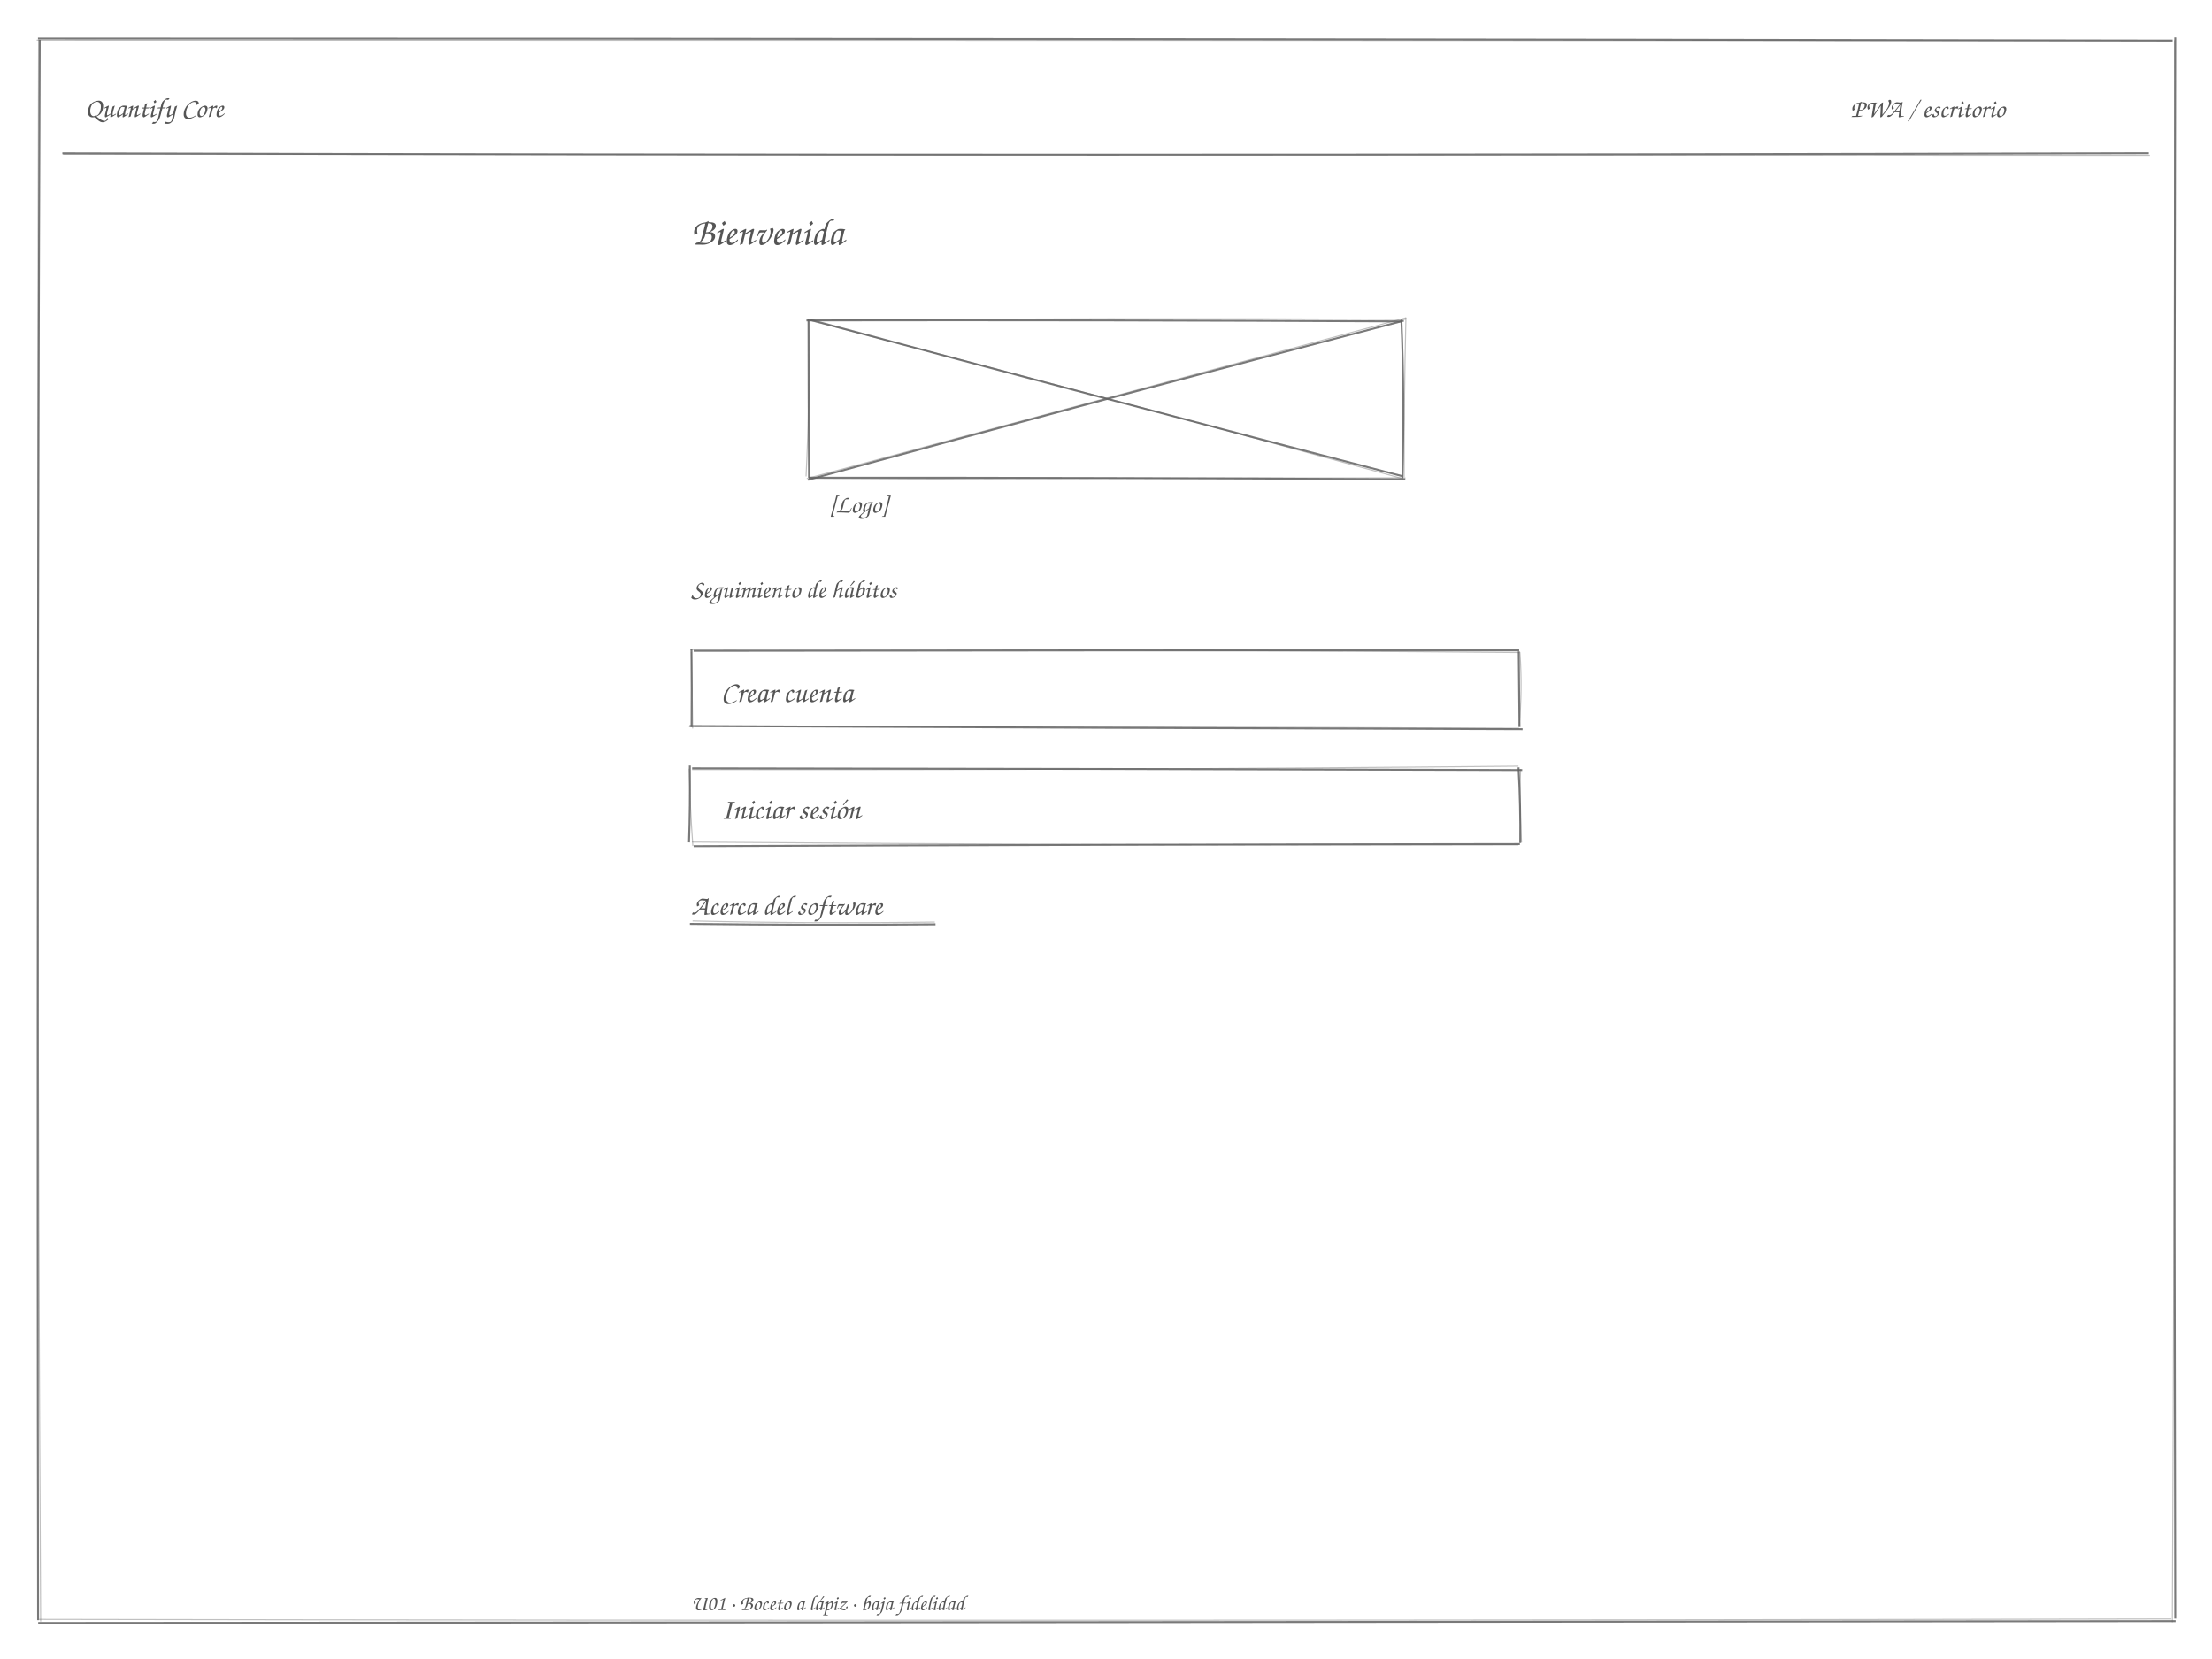
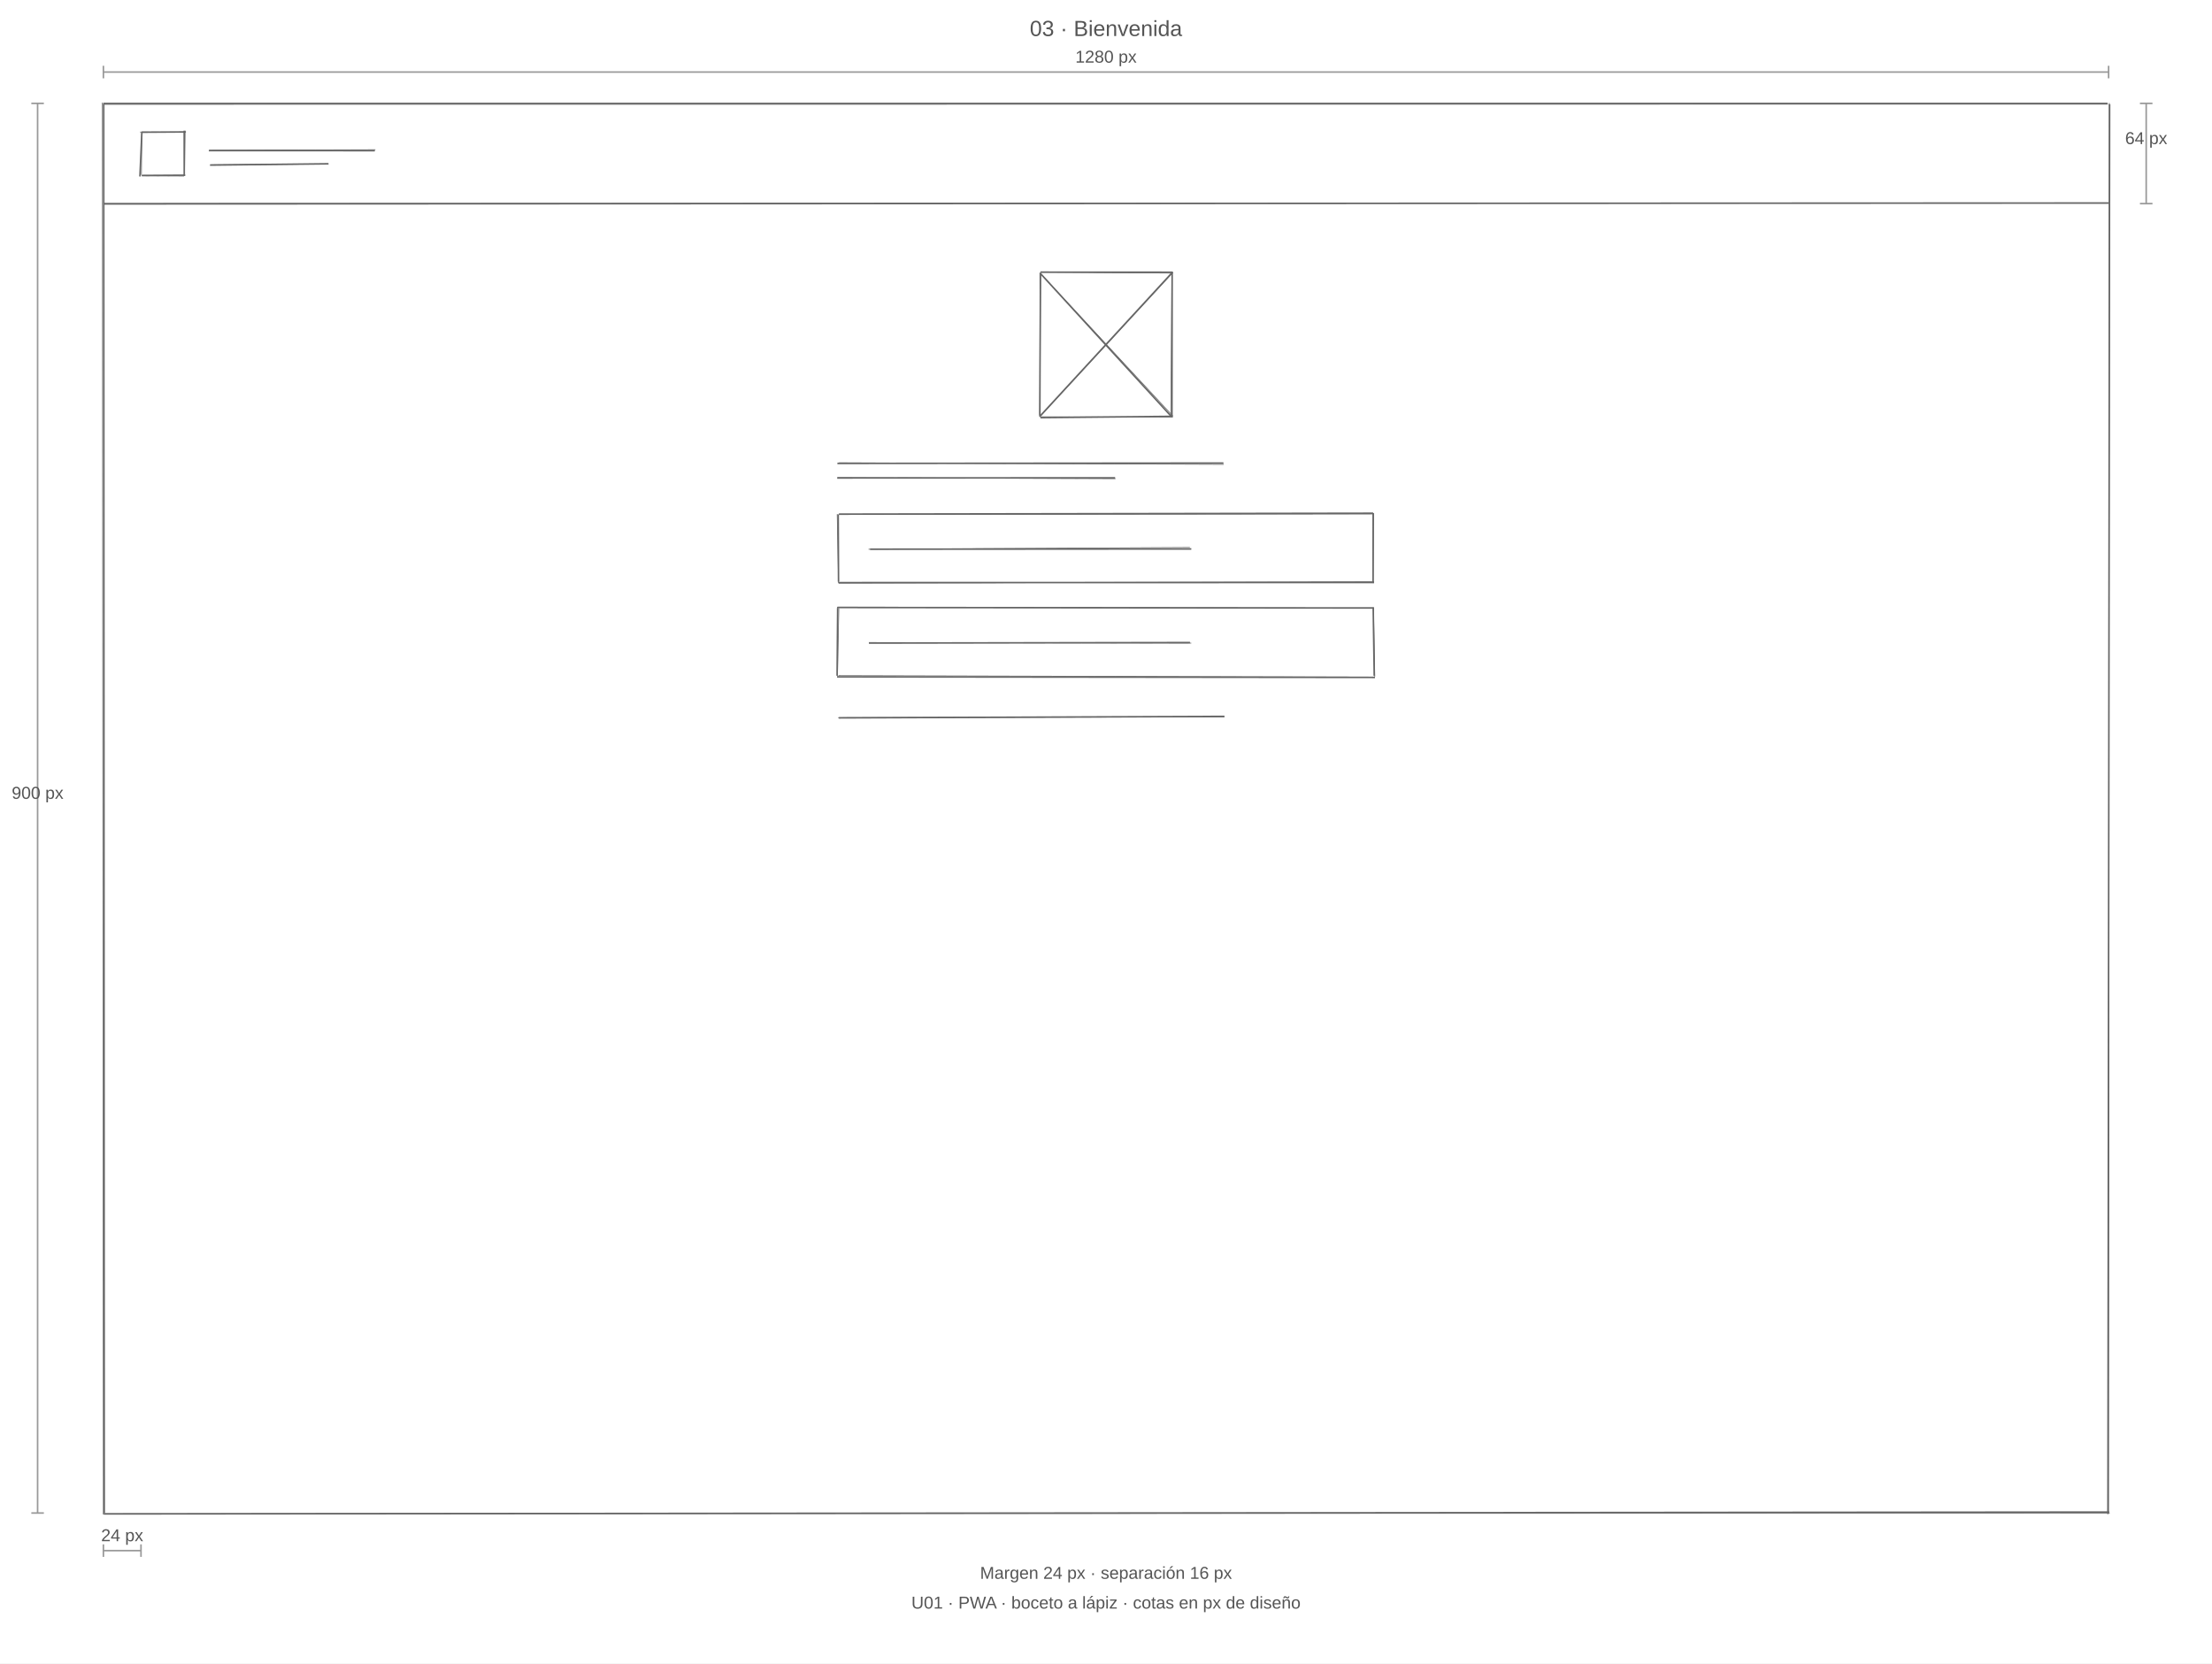
- <svg xmlns="http://www.w3.org/2000/svg" width="1040" height="780" viewBox="0 0 1040 780" role="img" aria-label="U01 Bienvenida">
+ <svg xmlns="http://www.w3.org/2000/svg" width="1412" height="1062" viewBox="0 0 1412 1062" data-viewport="1280x900" role="img" aria-label="Bienvenida">
  <rect width="100%" height="100%" fill="white" />
-   <path d="M 17.848 18.086 Q 518.898 18.106 1021.498 19.045" fill="none" stroke="#626262" stroke-width=".9" opacity=".85" />
-   <path d="M 17.247 18.87 Q 521.041 18.875 1021.303 19.131" fill="none" stroke="#626262" stroke-width=".5" opacity=".4" />
-   <path d="M 1022.72 17.568 Q 1021.893 389.364 1022.728 760.997" fill="none" stroke="#626262" stroke-width=".9" opacity=".85" />
-   <path d="M 1022.373 18.927 Q 1023.102 390.194 1021.354 762.734" fill="none" stroke="#626262" stroke-width=".5" opacity=".4" />
-   <path d="M 1022.886 762.205 Q 520.323 762.737 17.95 763.064" fill="none" stroke="#626262" stroke-width=".9" opacity=".85" />
-   <path d="M 1020.898 761.159 Q 520.368 762.315 18.349 761.373" fill="none" stroke="#626262" stroke-width=".5" opacity=".4" />
-   <path d="M 17.913 761.754 Q 17.274 389.514 18.692 18.68" fill="none" stroke="#626262" stroke-width=".9" opacity=".85" />
-   <path d="M 19.112 762.381 Q 17.051 390.483 18.138 18.747" fill="none" stroke="#626262" stroke-width=".5" opacity=".4" />
-   <text x="40" y="55" font-size="13" fill="#555" font-family="'Segoe Print','Comic Sans MS',cursive">Quantify Core</text>
-   <text x="870" y="55" font-size="12" fill="#555" font-family="'Segoe Print','Comic Sans MS',cursive">PWA / escritorio</text>
-   <path d="M 29.324 72.085 Q 519.36 73.393 1010.287 72.044" fill="none" stroke="#626262" stroke-width=".9" opacity=".85" />
-   <path d="M 29.626 72.538 Q 520.359 72.759 1010.801 73.03" fill="none" stroke="#626262" stroke-width=".5" opacity=".4" />
-   <text x="325" y="115" font-size="18" fill="#555" font-family="'Segoe Print','Comic Sans MS',cursive">Bienvenida</text>
-   <path d="M 379.156 150.651 Q 520.976 150.413 658.889 151.108" fill="none" stroke="#626262" stroke-width=".9" opacity=".85" />
-   <path d="M 380.92 150.589 Q 520.454 149.406 660.884 150.142" fill="none" stroke="#626262" stroke-width=".5" opacity=".4" />
-   <path d="M 658.872 150.265 Q 660.429 187.789 659.368 224.881" fill="none" stroke="#626262" stroke-width=".9" opacity=".85" />
-   <path d="M 661.011 149.288 Q 660.088 188.159 660.175 224.29" fill="none" stroke="#626262" stroke-width=".5" opacity=".4" />
-   <path d="M 660.713 225.326 Q 518.927 224.542 380.196 224.605" fill="none" stroke="#626262" stroke-width=".9" opacity=".85" />
-   <path d="M 660.782 224.676 Q 520.354 224.587 379.911 225.616" fill="none" stroke="#626262" stroke-width=".5" opacity=".4" />
-   <path d="M 380.375 224.609 Q 380.142 187.916 380.125 150.15" fill="none" stroke="#626262" stroke-width=".9" opacity=".85" />
-   <path d="M 378.979 224.005 Q 380.77 187.193 380.244 151.084" fill="none" stroke="#626262" stroke-width=".5" opacity=".4" />
-   <path d="M 381.042 150.402 Q 519.867 187.624 659.522 223.94" fill="none" stroke="#626262" stroke-width=".9" opacity=".85" />
-   <path d="M 380.355 150.551 Q 520.108 186.606 659.653 225.11" fill="none" stroke="#626262" stroke-width=".5" opacity=".4" />
-   <path d="M 660 150.761 Q 519.537 187.352 379.914 225.6" fill="none" stroke="#626262" stroke-width=".9" opacity=".85" />
-   <path d="M 661.126 149.39 Q 520.917 186.968 379.309 225.008" fill="none" stroke="#626262" stroke-width=".5" opacity=".4" />
-   <text x="390" y="241" font-size="12" fill="#555" font-family="'Segoe Print','Comic Sans MS',cursive">[Logo]</text>
-   <text x="325" y="281" font-size="12" fill="#555" font-family="'Segoe Print','Comic Sans MS',cursive">Seguimiento de hábitos</text>
-   <path d="M 326.131 306.017 Q 519.996 305.723 714.252 305.783" fill="none" stroke="#626262" stroke-width=".9" opacity=".85" />
-   <path d="M 324.562 305.435 Q 520.897 305.113 714.845 306.811" fill="none" stroke="#626262" stroke-width=".5" opacity=".4" />
-   <path d="M 714.054 306.255 Q 714.202 324.101 714.402 341.826" fill="none" stroke="#626262" stroke-width=".9" opacity=".85" />
-   <path d="M 714.632 307.067 Q 715.847 324.396 714.249 341.472" fill="none" stroke="#626262" stroke-width=".5" opacity=".4" />
-   <path d="M 715.859 342.849 Q 519.729 342.273 324.228 341.337" fill="none" stroke="#626262" stroke-width=".9" opacity=".85" />
-   <path d="M 714.178 342.411 Q 519.673 341.514 323.908 341.485" fill="none" stroke="#626262" stroke-width=".5" opacity=".4" />
-   <path d="M 325.155 341.81 Q 325.296 323.955 325.103 305.011" fill="none" stroke="#626262" stroke-width=".9" opacity=".85" />
-   <path d="M 325.674 342.52 Q 325.432 323.035 325.074 306.657" fill="none" stroke="#626262" stroke-width=".5" opacity=".4" />
-   <text x="339" y="330" font-size="14" fill="#555" font-family="'Segoe Print','Comic Sans MS',cursive">Crear cuenta</text>
-   <path d="M 325.421 361.213 Q 519.033 361.411 715.687 362.037" fill="none" stroke="#626262" stroke-width=".9" opacity=".85" />
-   <path d="M 325.414 361.797 Q 519.059 362.12 713.914 360.222" fill="none" stroke="#626262" stroke-width=".5" opacity=".4" />
-   <path d="M 713.945 360.777 Q 714.963 379.263 714.752 396.331" fill="none" stroke="#626262" stroke-width=".9" opacity=".85" />
-   <path d="M 714.926 361.543 Q 714.291 378.802 715.371 396.1" fill="none" stroke="#626262" stroke-width=".5" opacity=".4" />
-   <path d="M 714.579 396.825 Q 520.963 397.043 326.13 397.815" fill="none" stroke="#626262" stroke-width=".9" opacity=".85" />
-   <path d="M 713.894 397.227 Q 518.989 397.468 325.357 395.904" fill="none" stroke="#626262" stroke-width=".5" opacity=".4" />
-   <path d="M 323.943 396.065 Q 324.536 379.226 324.331 359.931" fill="none" stroke="#626262" stroke-width=".9" opacity=".85" />
-   <path d="M 325.761 397.711 Q 324.428 379.949 324.041 361.393" fill="none" stroke="#626262" stroke-width=".5" opacity=".4" />
-   <text x="339" y="385" font-size="14" fill="#555" font-family="'Segoe Print','Comic Sans MS',cursive">Iniciar sesión</text>
-   <text x="325" y="430" font-size="13" fill="#555" font-family="'Segoe Print','Comic Sans MS',cursive">Acerca del software</text>
-   <path d="M 324.368 434.335 Q 382.394 435.019 439.844 434.541" fill="none" stroke="#626262" stroke-width=".9" opacity=".85" />
-   <path d="M 325.623 432.965 Q 381.992 434.311 439.513 433.486" fill="none" stroke="#626262" stroke-width=".5" opacity=".4" />
-   <text x="325" y="757" font-size="10" fill="#555" font-family="'Segoe Print','Comic Sans MS',cursive">U01 · Boceto a lápiz · baja fidelidad</text>
+   <g transform="translate(66 66)">
+     <g id="interface">
+       <path d="M-0.093 0.052 L1279.329 0.065" fill="none" stroke="#666666" stroke-width="1" />
+       <path d="M-0.305 0.636 L1279.542 0.529" fill="none" stroke="#666666" stroke-width="0.45" />
+       <path d="M1280.633 0.533 L1279.576 900.688" fill="none" stroke="#666666" stroke-width="1" />
+       <path d="M1280.438 -0.263 L1279.935 899.613" fill="none" stroke="#666666" stroke-width="0.45" />
+       <path d="M1280.443 899.389 L0.227 900.564" fill="none" stroke="#666666" stroke-width="1" />
+       <path d="M1280.671 900.118 L-0.393 900.447" fill="none" stroke="#666666" stroke-width="0.45" />
+       <path d="M0.539 900.125 L0.196 0.449" fill="none" stroke="#666666" stroke-width="1" />
+       <path d="M-0.031 900.648 L-0.671 -0.512" fill="none" stroke="#666666" stroke-width="0.45" />
+       <g data-ui="header" data-box="0,0,1280,64">
+         <path d="M0.224 64.192 L1280.213 63.618" fill="none" stroke="#666666" stroke-width="1" />
+         <path d="M-0.053 63.85 L1279.558 63.704" fill="none" stroke="#666666" stroke-width="0.45" />
+         <path d="M24.421 18.414 L52.677 18.232" fill="none" stroke="#666666" stroke-width="1" />
+         <path d="M23.423 18.294 L52.084 18.455" fill="none" stroke="#666666" stroke-width="0.45" />
+         <path d="M51.589 17.443 L51.61 46.239" fill="none" stroke="#666666" stroke-width="1" />
+         <path d="M52.175 17.418 L51.772 45.719" fill="none" stroke="#666666" stroke-width="0.45" />
+         <path d="M52.218 45.853 L24.488 46.018" fill="none" stroke="#666666" stroke-width="1" />
+         <path d="M51.486 46.396 L24.594 46.252" fill="none" stroke="#666666" stroke-width="0.45" />
+         <path d="M23.324 46.674 L24.56 18.359" fill="none" stroke="#666666" stroke-width="1" />
+         <path d="M24.276 45.638 L24.538 18.086" fill="none" stroke="#666666" stroke-width="0.45" />
+         <path d="M67.313 30.161 L173.261 30.176" fill="none" stroke="#666666" stroke-width="1" />
+         <path d="M67.615 29.928 L173.615 29.567" fill="none" stroke="#666666" stroke-width="0.45" />
+         <path d="M68.054 39.401 L143.706 38.568" fill="none" stroke="#666666" stroke-width="1" />
+         <path d="M68.434 39.198 L142.947 38.722" fill="none" stroke="#666666" stroke-width="0.45" />
+       </g>
+       <g data-ui="image" data-box="469,104,342,100">
+         <path d="M598.119 107.76 L682.476 107.803" fill="none" stroke="#666666" stroke-width="1" />
+         <path d="M598.215 107.749 L681.946 108.375" fill="none" stroke="#666666" stroke-width="0.45" />
+         <path d="M682.228 107.762 L682.086 200.253" fill="none" stroke="#666666" stroke-width="1" />
+         <path d="M682.076 108.092 L681.379 199.394" fill="none" stroke="#666666" stroke-width="0.45" />
+         <path d="M682.469 199.813 L598.149 200.66" fill="none" stroke="#666666" stroke-width="1" />
+         <path d="M682.634 200.245 L597.919 200.075" fill="none" stroke="#666666" stroke-width="0.45" />
+         <path d="M597.709 199.355 L598.216 108.336" fill="none" stroke="#666666" stroke-width="1" />
+         <path d="M598.066 199.456 L597.789 108.067" fill="none" stroke="#666666" stroke-width="0.45" />
+         <path d="M598 108.463 L681.718 199.91" fill="none" stroke="#666666" stroke-width="1" />
+         <path d="M597.948 108.365 L682.685 199.628" fill="none" stroke="#666666" stroke-width="0.45" />
+         <path d="M682.558 107.676 L597.58 200.005" fill="none" stroke="#666666" stroke-width="1" />
+         <path d="M682.688 108.01 L597.997 199.832" fill="none" stroke="#666666" stroke-width="0.45" />
+       </g>
+       <g data-ui="text" data-box="469,220,342,26">
+         <path d="M468.545 229.868 L714.973 229.656" fill="none" stroke="#666666" stroke-width="1" />
+         <path d="M469.546 229.46 L715.146 230.493" fill="none" stroke="#666666" stroke-width="0.45" />
+         <path d="M468.424 239.155 L645.807 239.062" fill="none" stroke="#666666" stroke-width="1" />
+         <path d="M468.636 238.894 L646.069 239.65" fill="none" stroke="#666666" stroke-width="0.45" />
+       </g>
+       <g data-ui="button" data-box="469,262,342,44">
+         <path d="M469.516 262.241 L810.543 261.679" fill="none" stroke="#666666" stroke-width="1" />
+         <path d="M469.523 262.516 L810.835 262.166" fill="none" stroke="#666666" stroke-width="0.45" />
+         <path d="M810.53 261.597 L810.5 306.25" fill="none" stroke="#666666" stroke-width="1" />
+         <path d="M810.801 261.704 L810.335 305.686" fill="none" stroke="#666666" stroke-width="0.45" />
+         <path d="M811.094 305.884 L469.18 305.973" fill="none" stroke="#666666" stroke-width="1" />
+         <path d="M811.063 305.398 L469.41 306.317" fill="none" stroke="#666666" stroke-width="0.45" />
+         <path d="M469.263 305.413 L469.045 262.4" fill="none" stroke="#666666" stroke-width="1" />
+         <path d="M469.256 306.129 L468.411 262.25" fill="none" stroke="#666666" stroke-width="0.45" />
+         <path d="M489.418 284.631 L694.452 284.485" fill="none" stroke="#666666" stroke-width="1" />
+         <path d="M488.427 284.682 L693.539 283.527" fill="none" stroke="#666666" stroke-width="0.45" />
+       </g>
+       <g data-ui="button" data-box="469,322,342,44">
+         <path d="M468.358 321.864 L810.977 322.16" fill="none" stroke="#666666" stroke-width="1" />
+         <path d="M468.849 321.593 L810.955 322.33" fill="none" stroke="#666666" stroke-width="0.45" />
+         <path d="M810.568 321.879 L811.226 365.452" fill="none" stroke="#666666" stroke-width="1" />
+         <path d="M810.744 321.893 L811.586 366.026" fill="none" stroke="#666666" stroke-width="0.45" />
+         <path d="M811.688 366.496 L468.327 366.138" fill="none" stroke="#666666" stroke-width="1" />
+         <path d="M810.385 366.285 L469.217 365.333" fill="none" stroke="#666666" stroke-width="0.45" />
+         <path d="M468.357 365.431 L468.718 322.138" fill="none" stroke="#666666" stroke-width="1" />
+         <path d="M468.593 365.349 L469.463 322.433" fill="none" stroke="#666666" stroke-width="0.45" />
+         <path d="M488.652 344.577 L693.616 344.239" fill="none" stroke="#666666" stroke-width="1" />
+         <path d="M488.615 344.204 L694.44 344.62" fill="none" stroke="#666666" stroke-width="0.45" />
+       </g>
+       <g data-ui="link" data-box="469,382,342,28">
+         <path d="M469.514 392.329 L715.619 391.37" fill="none" stroke="#666666" stroke-width="1" />
+         <path d="M468.995 392.189 L715.552 391.687" fill="none" stroke="#666666" stroke-width="0.45" />
+       </g>
+     </g>
+     <g id="dimensions">
+       <text x="640" y="-43" text-anchor="middle" font-family="Arial,sans-serif" font-size="14" fill="#555555">03 · Bienvenida</text>
+       <g data-dimension="1280 px" stroke="#999999" fill="none">
+         <path d="M0 -20L1280 -20" />
+         <path d="M0 -24v8M1280 -24v8" />
+       </g>
+       <text x="640" y="-26" text-anchor="middle" font-family="Arial,sans-serif" font-size="11" fill="#555555">1280 px</text>
+       <g data-dimension="900 px" stroke="#999999" fill="none">
+         <path d="M-42 0L-42 900" />
+         <path d="M-46 0h8M-46 900h8" />
+       </g>
+       <text x="-42" y="444" text-anchor="middle" font-family="Arial,sans-serif" font-size="11" fill="#555555">900 px</text>
+       <g data-dimension="64 px" stroke="#999999" fill="none">
+         <path d="M1304 0L1304 64" />
+         <path d="M1300 0h8M1300 64h8" />
+       </g>
+       <text x="1304" y="26" text-anchor="middle" font-family="Arial,sans-serif" font-size="11" fill="#555555">64 px</text>
+       <g data-dimension="24 px" stroke="#999999" fill="none">
+         <path d="M0 924L24 924" />
+         <path d="M0 920v8M24 920v8" />
+       </g>
+       <text x="12" y="918" text-anchor="middle" font-family="Arial,sans-serif" font-size="11" fill="#555555">24 px</text>
+       <text x="640" y="942" text-anchor="middle" font-family="Arial,sans-serif" font-size="11" fill="#555555">Margen 24 px · separación 16 px</text>
+       <text x="640" y="961" text-anchor="middle" font-family="Arial,sans-serif" font-size="11" fill="#555555">U01 · PWA · boceto a lápiz · cotas en px de diseño</text>
+     </g>
+   </g>
</svg>
